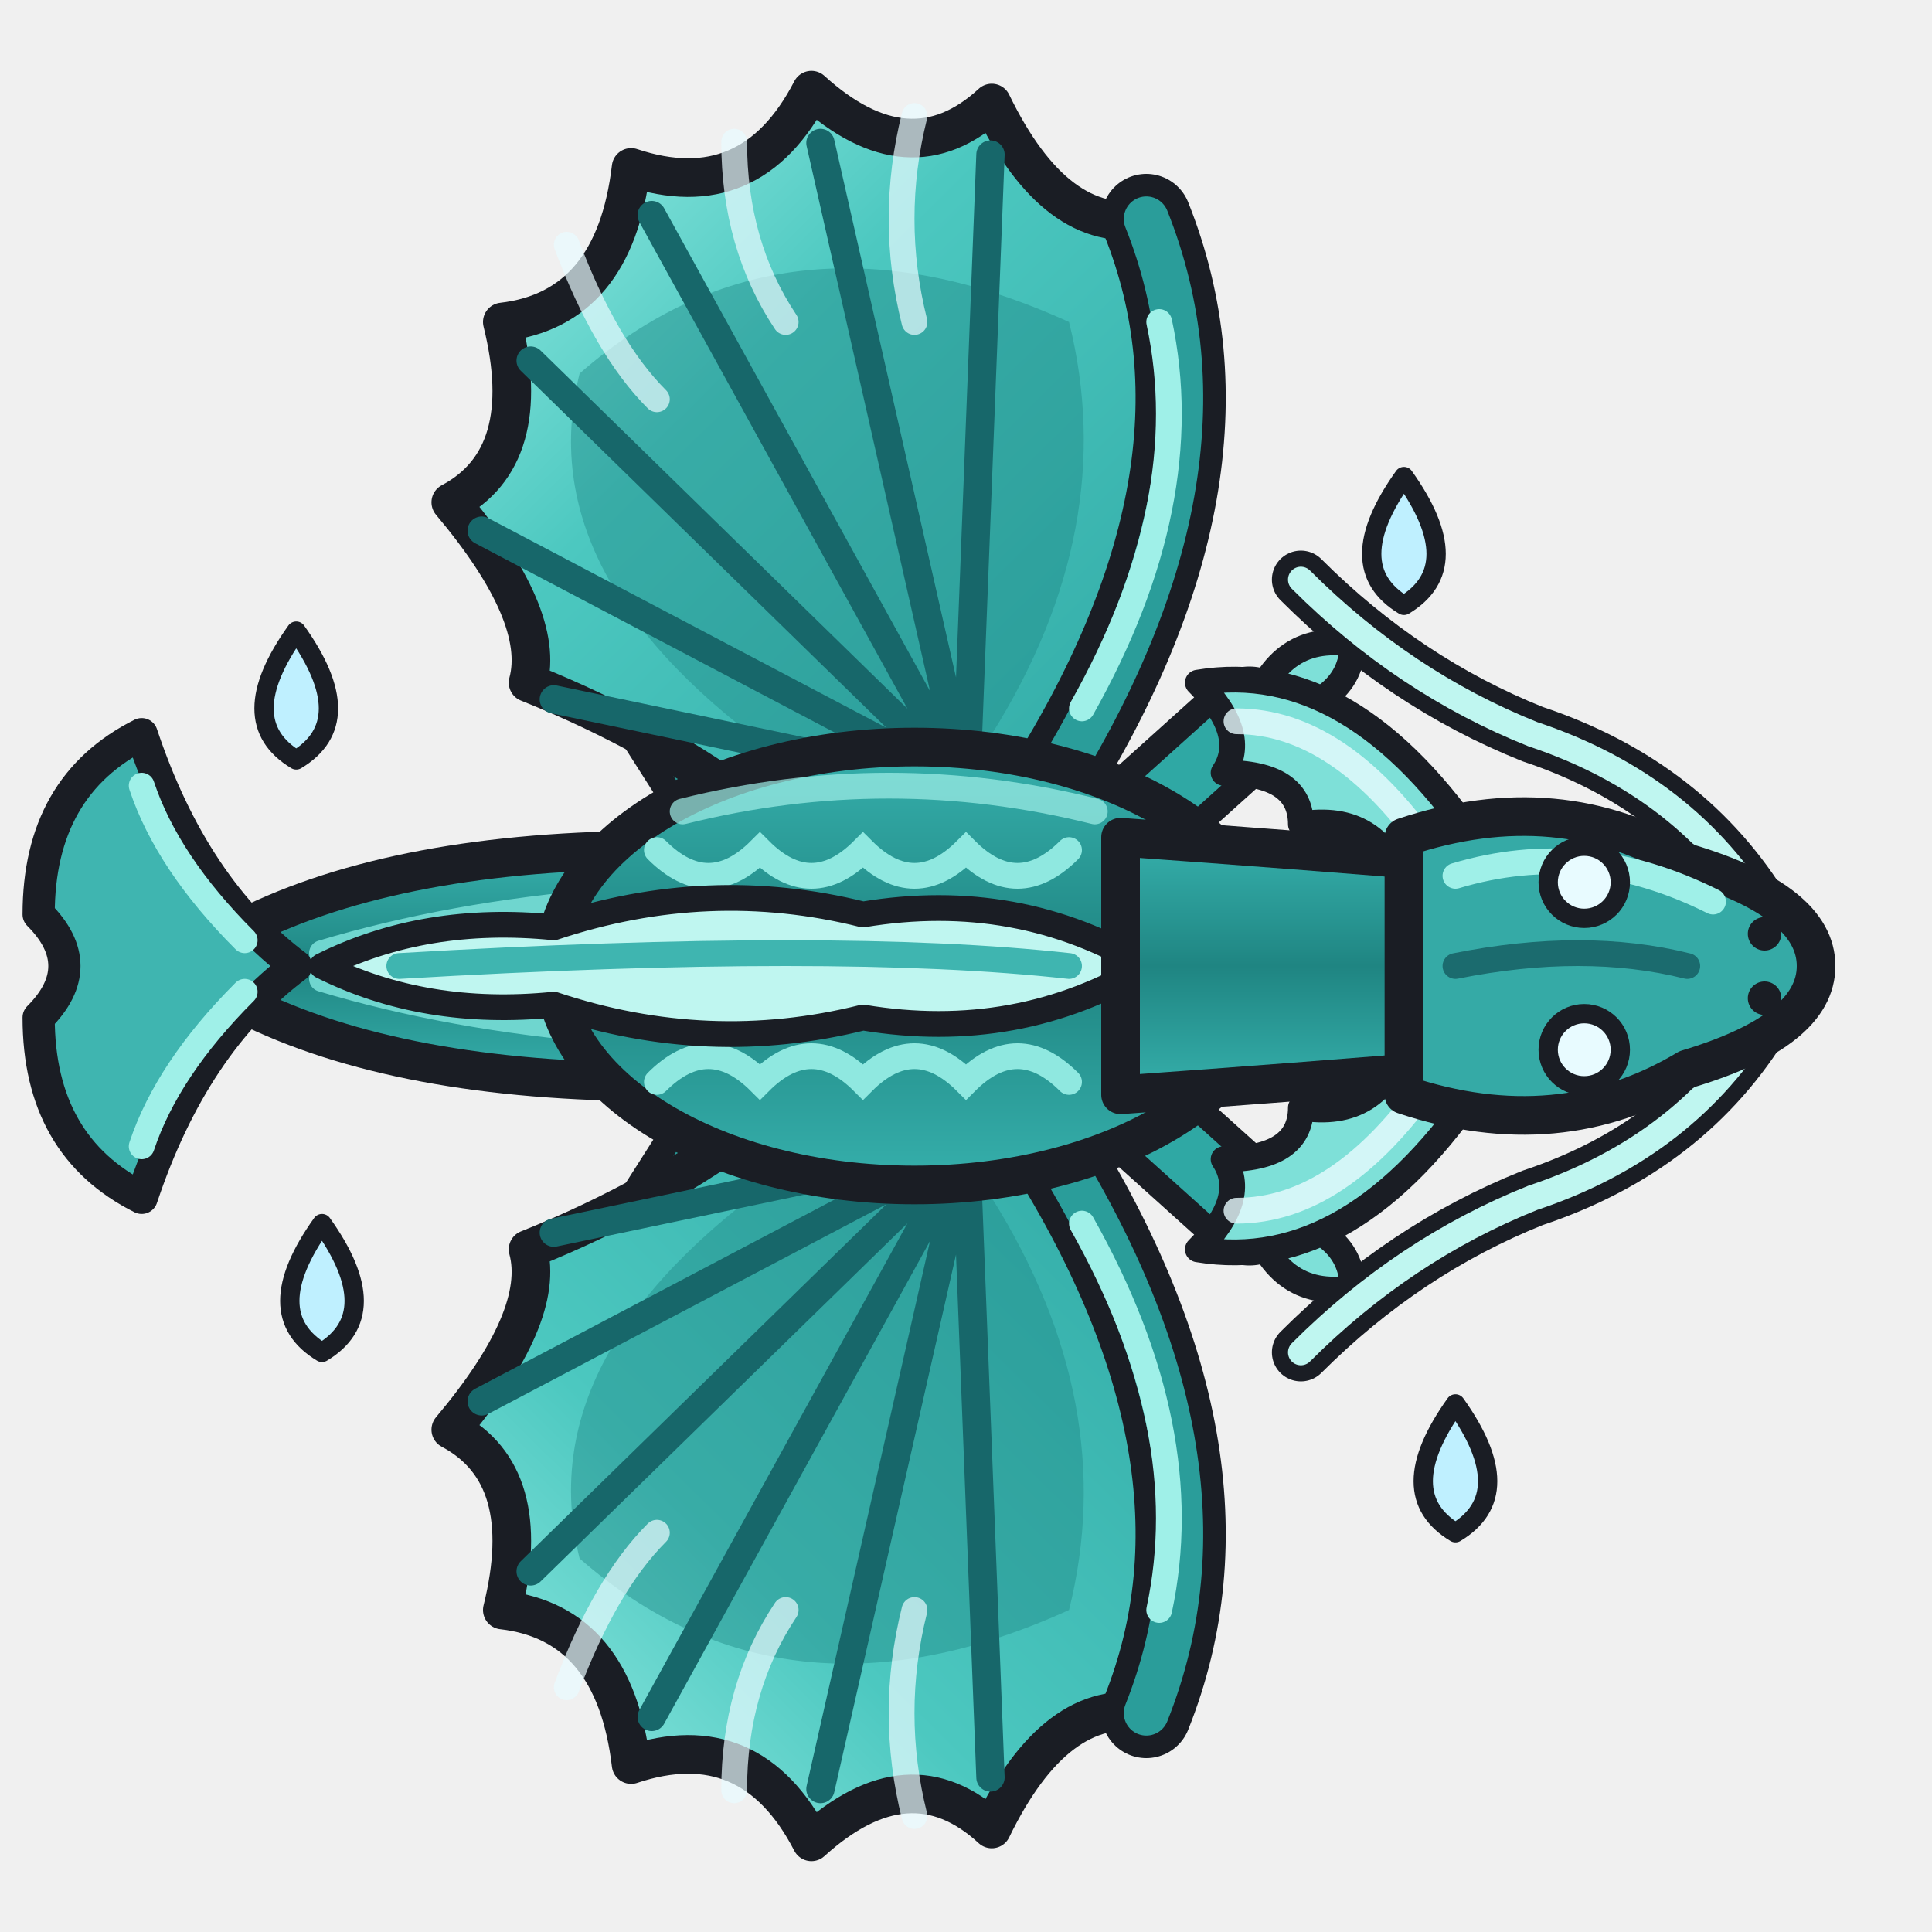
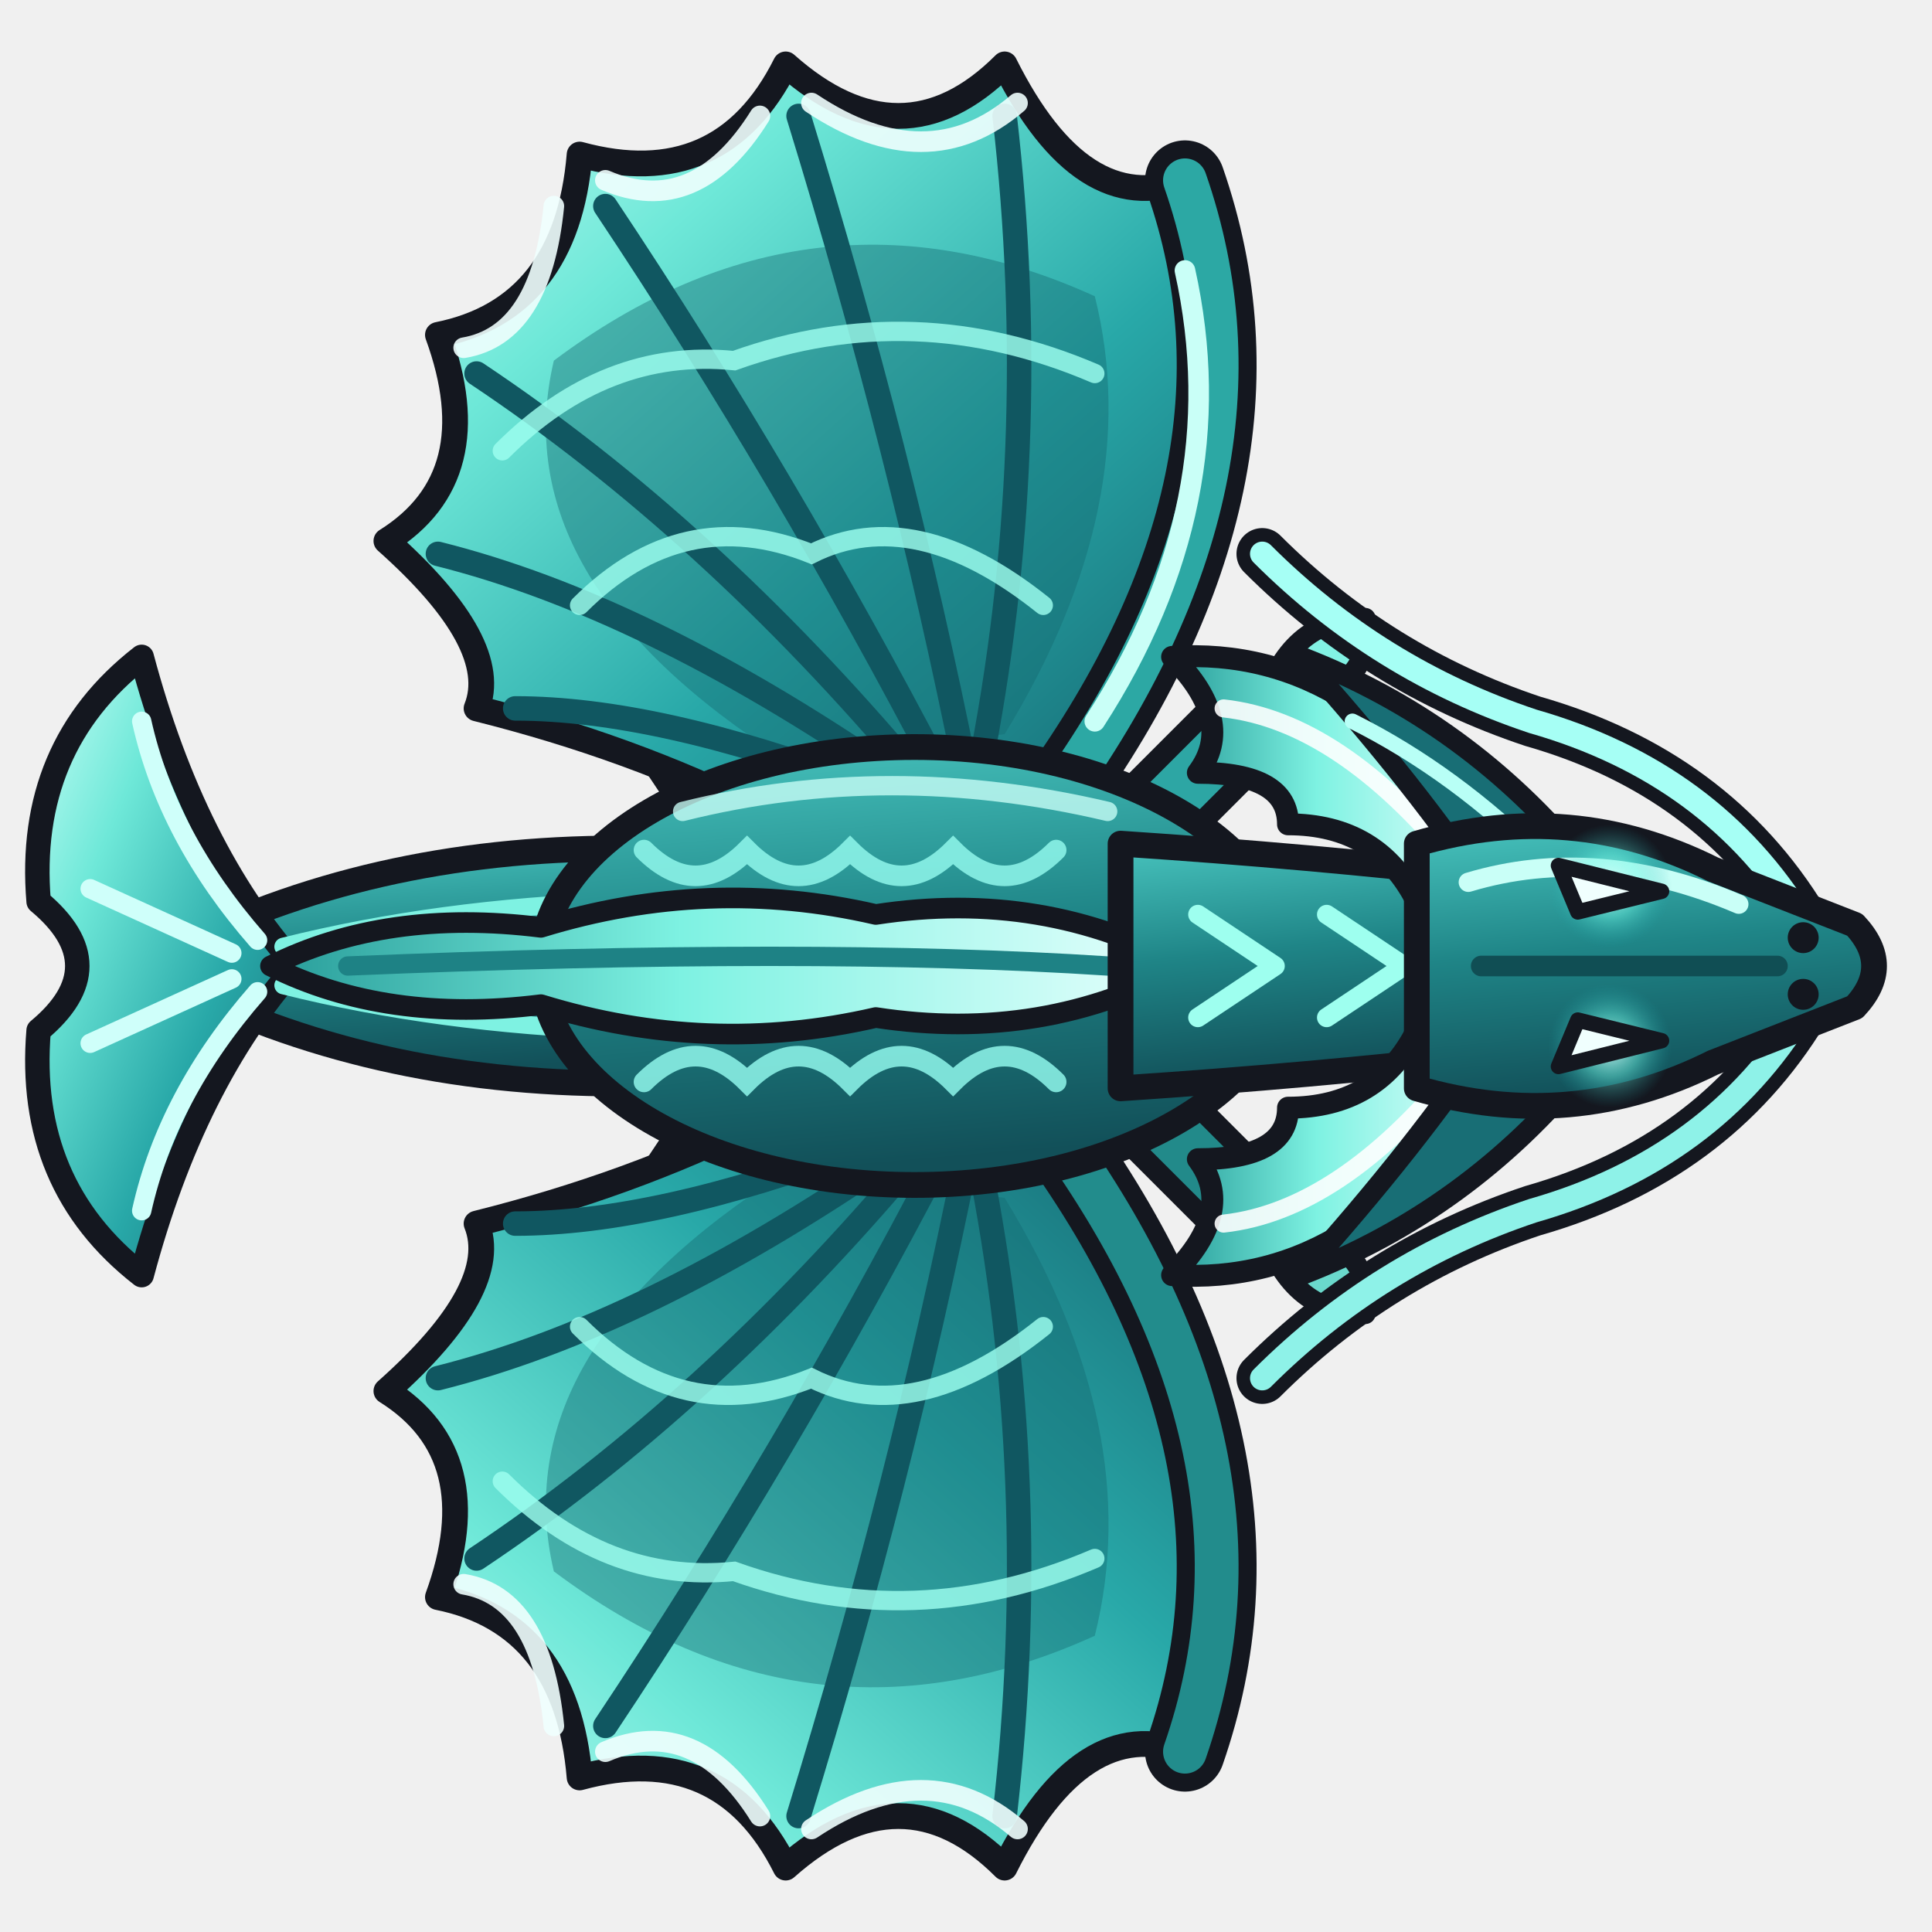
<svg xmlns="http://www.w3.org/2000/svg" width="150" height="150" viewBox="0 0 150 150">
  <defs>
-     <linearGradient id="fin" x1="1" y1="1" x2="0" y2="0">
-       <stop offset="0" stop-color="#2fa8a4" />
-       <stop offset="0.6" stop-color="#4cc8c0" />
-       <stop offset="1" stop-color="#9ff0e8" />
+     <linearGradient id="od_fin" x1="1" y1="1" x2="0" y2="0">
+       <stop offset="0" stop-color="#14636e" />
+       <stop offset="0.38" stop-color="#28a8a8" />
+       <stop offset="0.72" stop-color="#6ee8d8" />
+       <stop offset="1" stop-color="#c9fff7" />
    </linearGradient>
-     <linearGradient id="hide" x1="0" y1="0" x2="0" y2="1">
-       <stop offset="0" stop-color="#36b0ac" />
-       <stop offset="0.5" stop-color="#1f8582" />
-       <stop offset="1" stop-color="#36b0ac" />
+     <linearGradient id="od_hide" x1="0" y1="0" x2="0.15" y2="1">
+       <stop offset="0" stop-color="#48c4be" />
+       <stop offset="0.48" stop-color="#1f8587" />
+       <stop offset="1" stop-color="#125059" />
    </linearGradient>
+     <linearGradient id="od_crest" x1="1" y1="0" x2="0" y2="0">
+       <stop offset="0" stop-color="#e8fffd" />
+       <stop offset="0.55" stop-color="#7ef2e2" />
+       <stop offset="1" stop-color="#279c99" />
+     </linearGradient>
+     <radialGradient id="od_glow">
+       <stop offset="0" stop-color="#eafffd" stop-opacity="0.9" />
+       <stop offset="0.5" stop-color="#6ef5e3" stop-opacity="0.45" />
+       <stop offset="1" stop-color="#1ca3a8" stop-opacity="0" />
+     </radialGradient>
  </defs>
  <g transform="translate(75 75)">
-     <path d="M -24 -9 Q -44 -9 -56 -3 L -56 3 Q -44 9 -24 9 Z" fill="url(#hide)" stroke="#1a1d24" stroke-width="3" stroke-linejoin="round" />
-     <path d="M -52 0 Q -60 -6 -64 -18 Q -72 -14 -72 -4 Q -68 0 -72 4 Q -72 14 -64 18 Q -60 6 -52 0 Z" fill="#3fb5b0" stroke="#1a1d24" stroke-width="2.5" stroke-linejoin="round" />
-     <path d="M -56 -2 Q -62 -8 -64 -14 M -56 2 Q -62 8 -64 14" fill="none" stroke="#9ff0e8" stroke-width="2" stroke-linecap="round" />
-     <path d="M -28 -5 Q -40 -4 -50 -1 M -28 5 Q -40 4 -50 1" fill="none" stroke="#6fd6cf" stroke-width="2" stroke-linecap="round" />
-     <path d="M -18 -12 L -25 -23" stroke="#1a1d24" stroke-width="9" stroke-linecap="round" />
-     <path d="M -18 -12 L -25 -23" stroke="#2a9d9a" stroke-width="5" stroke-linecap="round" />
-     <path d="M -25 -23 Q -33 -26 -32 -31 Q -26 -30 -25 -23 Z" fill="#7ee0d8" stroke="#1a1d24" stroke-width="2" stroke-linejoin="round" />
+     <path d="M -22 -9 Q -42 -10 -58 -3 L -58 3 Q -42 10 -22 9 Z" fill="url(#od_hide)" stroke="#14171f" stroke-width="2" stroke-linejoin="round" />
+     <path d="M -52 0 Q -60 -9 -64 -24 Q -73 -17 -72 -5 Q -66 0 -72 5 Q -73 17 -64 24 Q -60 9 -52 0 Z" fill="url(#od_fin)" stroke="#14171f" stroke-width="1.9" stroke-linejoin="round" />
+     <path d="M -55 -2 Q -62 -10 -64 -19 M -55 2 Q -62 10 -64 19 M -57 -1 L -68 -6 M -57 1 L -68 6" fill="none" stroke="#cffffa" stroke-width="1.5" stroke-linecap="round" />
+     <path d="M -27 -5 Q -41 -4.5 -53 -1.5 M -27 5 Q -41 4.5 -53 1.5" fill="none" stroke="#7ef2e2" stroke-width="1.4" stroke-linecap="round" />
+     <g>
+       <path d="M -18 -12 L -26 -24" stroke="#14171f" stroke-width="8" stroke-linecap="round" />
+       <path d="M -18 -12 L -26 -24" stroke="#259696" stroke-width="4.6" stroke-linecap="round" />
+       <path d="M -26 -24 Q -36 -27 -34 -33 Q -27 -32 -25 -24 Z" fill="#82f2e4" stroke="#14171f" stroke-width="1.6" stroke-linejoin="round" />
+     </g>
    <g transform="scale(1 -1)">
-       <path d="M -18 -12 L -25 -23" stroke="#1a1d24" stroke-width="9" stroke-linecap="round" />
-       <path d="M -18 -12 L -25 -23" stroke="#2a9d9a" stroke-width="5" stroke-linecap="round" />
-       <path d="M -25 -23 Q -33 -26 -32 -31 Q -26 -30 -25 -23 Z" fill="#7ee0d8" stroke="#1a1d24" stroke-width="2" stroke-linejoin="round" />
+       <path d="M -18 -12 L -26 -24" stroke="#14171f" stroke-width="8" stroke-linecap="round" />
+       <path d="M -18 -12 L -26 -24" stroke="#1d7a7d" stroke-width="4.6" stroke-linecap="round" />
+       <path d="M -26 -24 Q -36 -27 -34 -33 Q -27 -32 -25 -24 Z" fill="#6ad9cc" stroke="#14171f" stroke-width="1.6" stroke-linejoin="round" />
    </g>
-     <path d="M 6 -13 Q 22 -38 14 -58 Q 7.0 -56.7 2 -67 Q -4.4 -61.1 -12 -68 Q -16.7 -58.9 -26 -62 Q -27.3 -51.0 -36 -50 Q -33.4 -39.5 -40 -36 Q -32.6 -27.2 -34 -22 Q -24 -18 -16 -12 Z" fill="url(#fin)" stroke="#1a1d24" stroke-width="3" stroke-linejoin="round" />
-     <path d="M 2 -18 Q 12 -34 8 -50 Q -14 -60 -30 -46 Q -34 -30 -14 -16 Z" fill="#1f8a88" opacity="0.45" />
-     <path d="M 0 -14 L 1.9 -63.0 M 0 -14 L -11.3 -63.9 M 0 -14 L -24.4 -58.3 M 0 -14 L -33.8 -47.0 M 0 -14 L -37.6 -33.8 M 0 -14 L -32.0 -20.7" fill="none" stroke="#17676a" stroke-width="2.2" stroke-linecap="round" />
-     <path d="M -4 -66 Q -6 -58 -4 -50 M -18 -64 Q -18 -56 -14 -50 M -31 -56 Q -28 -48 -24 -44" fill="none" stroke="#e8fbff" stroke-width="2" stroke-linecap="round" opacity="0.7" />
-     <path d="M 6 -13 Q 22 -38 14 -58" fill="none" stroke="#1a1d24" stroke-width="7" stroke-linecap="round" />
-     <path d="M 6 -13 Q 22 -38 14 -58" fill="none" stroke="#2a9d9a" stroke-width="3.5" stroke-linecap="round" />
-     <path d="M 9 -20 Q 18 -36 15 -50" fill="none" stroke="#9ff0e8" stroke-width="2" stroke-linecap="round" />
+     <g>
+       <path d="M 7 -13 Q 25 -38 17 -61 Q 9 -58 3 -70 Q -5 -62 -14 -70 Q -19 -60 -30 -63 Q -31 -51 -41 -49 Q -37 -38 -45 -33 Q -36 -25 -38 -20 Q -26 -17 -16 -12 Z" fill="url(#od_fin)" stroke="#14171f" stroke-width="2" stroke-linejoin="round" />
+       <path d="M 3 -18 Q 14 -36 10 -52 Q -12 -62 -32 -47 Q -36 -30 -14 -16 Z" fill="#126870" opacity="0.42" />
+       <path d="M 1 -15 Q 6 -40 3 -66 M 0 -15 Q -5 -40 -13 -66 M -2 -15 Q -14 -38 -28 -59 M -4 -15 Q -20 -34 -38 -46 M -6 -15 Q -25 -28 -41 -32 M -8 -14 Q -24 -20 -35 -20" fill="none" stroke="#105761" stroke-width="1.9" stroke-linecap="round" />
+       <path d="M 6 -28 Q -4 -36 -12 -32 Q -22 -36 -30 -28 M 10 -46 Q -4 -52 -18 -47 Q -28 -48 -36 -40" fill="none" stroke="#9effef" stroke-width="1.5" stroke-linecap="round" opacity="0.82" />
+       <path d="M 4 -67 Q -3 -61 -12 -67 M -16 -66 Q -21 -58 -28 -61 M -32 -59 Q -33 -49 -39 -48" fill="none" stroke="#f0fffe" stroke-width="1.6" stroke-linecap="round" opacity="0.9" />
+       <path d="M 7 -13 Q 25 -38 17 -61" fill="none" stroke="#14171f" stroke-width="6.2" stroke-linecap="round" />
+       <path d="M 7 -13 Q 25 -38 17 -61" fill="none" stroke="#2ca8a4" stroke-width="3.4" stroke-linecap="round" />
+       <path d="M 10 -19 Q 21 -36 17 -54" fill="none" stroke="#c9fff7" stroke-width="1.6" stroke-linecap="round" />
+     </g>
    <g transform="scale(1 -1)">
-       <path d="M 6 -13 Q 22 -38 14 -58 Q 7.0 -56.7 2 -67 Q -4.4 -61.1 -12 -68 Q -16.7 -58.9 -26 -62 Q -27.3 -51.0 -36 -50 Q -33.4 -39.5 -40 -36 Q -32.6 -27.2 -34 -22 Q -24 -18 -16 -12 Z" fill="url(#fin)" stroke="#1a1d24" stroke-width="3" stroke-linejoin="round" />
-       <path d="M 2 -18 Q 12 -34 8 -50 Q -14 -60 -30 -46 Q -34 -30 -14 -16 Z" fill="#1f8a88" opacity="0.45" />
-       <path d="M 0 -14 L 1.9 -63.0 M 0 -14 L -11.3 -63.9 M 0 -14 L -24.4 -58.3 M 0 -14 L -33.8 -47.0 M 0 -14 L -37.6 -33.8 M 0 -14 L -32.0 -20.7" fill="none" stroke="#17676a" stroke-width="2.2" stroke-linecap="round" />
-       <path d="M -4 -66 Q -6 -58 -4 -50 M -18 -64 Q -18 -56 -14 -50 M -31 -56 Q -28 -48 -24 -44" fill="none" stroke="#e8fbff" stroke-width="2" stroke-linecap="round" opacity="0.7" />
-       <path d="M 6 -13 Q 22 -38 14 -58" fill="none" stroke="#1a1d24" stroke-width="7" stroke-linecap="round" />
-       <path d="M 6 -13 Q 22 -38 14 -58" fill="none" stroke="#2a9d9a" stroke-width="3.5" stroke-linecap="round" />
-       <path d="M 9 -20 Q 18 -36 15 -50" fill="none" stroke="#9ff0e8" stroke-width="2" stroke-linecap="round" />
+       <path d="M 7 -13 Q 25 -38 17 -61 Q 9 -58 3 -70 Q -5 -62 -14 -70 Q -19 -60 -30 -63 Q -31 -51 -41 -49 Q -37 -38 -45 -33 Q -36 -25 -38 -20 Q -26 -17 -16 -12 Z" fill="url(#od_fin)" stroke="#14171f" stroke-width="2" stroke-linejoin="round" />
+       <path d="M 3 -18 Q 14 -36 10 -52 Q -12 -62 -32 -47 Q -36 -30 -14 -16 Z" fill="#126870" opacity="0.42" />
+       <path d="M 1 -15 Q 6 -40 3 -66 M 0 -15 Q -5 -40 -13 -66 M -2 -15 Q -14 -38 -28 -59 M -4 -15 Q -20 -34 -38 -46 M -6 -15 Q -25 -28 -41 -32 M -8 -14 Q -24 -20 -35 -20" fill="none" stroke="#105761" stroke-width="1.9" stroke-linecap="round" />
+       <path d="M 6 -28 Q -4 -36 -12 -32 Q -22 -36 -30 -28 M 10 -46 Q -4 -52 -18 -47 Q -28 -48 -36 -40" fill="none" stroke="#9effef" stroke-width="1.5" stroke-linecap="round" opacity="0.82" />
+       <path d="M 4 -67 Q -3 -61 -12 -67 M -16 -66 Q -21 -58 -28 -61 M -32 -59 Q -33 -49 -39 -48" fill="none" stroke="#f0fffe" stroke-width="1.6" stroke-linecap="round" opacity="0.9" />
+       <path d="M 7 -13 Q 25 -38 17 -61" fill="none" stroke="#14171f" stroke-width="6.2" stroke-linecap="round" />
+       <path d="M 7 -13 Q 25 -38 17 -61" fill="none" stroke="#228c8c" stroke-width="3.4" stroke-linecap="round" />
    </g>
-     <path d="M 12 -10 L 22 -19" stroke="#1a1d24" stroke-width="8.5" stroke-linecap="round" />
-     <path d="M 12 -10 L 22 -19" stroke="#2fa8a4" stroke-width="4.5" stroke-linecap="round" />
-     <path d="M 22 -19 Q 30 -20 30 -25 Q 24 -26 22 -19 Z" fill="#7ee0d8" stroke="#1a1d24" stroke-width="2" stroke-linejoin="round" />
+     <g>
+       <path d="M 13 -10 L 23 -20" stroke="#14171f" stroke-width="7.5" stroke-linecap="round" />
+       <path d="M 13 -10 L 23 -20" stroke="#2da6a4" stroke-width="4.2" stroke-linecap="round" />
+       <path d="M 23 -20 Q 32 -21 31 -27 Q 25 -27 23 -20 Z" fill="#82f2e4" stroke="#14171f" stroke-width="1.6" stroke-linejoin="round" />
+     </g>
    <g transform="scale(1 -1)">
-       <path d="M 12 -10 L 22 -19" stroke="#1a1d24" stroke-width="8.5" stroke-linecap="round" />
-       <path d="M 12 -10 L 22 -19" stroke="#2fa8a4" stroke-width="4.5" stroke-linecap="round" />
-       <path d="M 22 -19 Q 30 -20 30 -25 Q 24 -26 22 -19 Z" fill="#7ee0d8" stroke="#1a1d24" stroke-width="2" stroke-linejoin="round" />
+       <path d="M 13 -10 L 23 -20" stroke="#14171f" stroke-width="7.5" stroke-linecap="round" />
+       <path d="M 13 -10 L 23 -20" stroke="#228a8a" stroke-width="4.2" stroke-linecap="round" />
+       <path d="M 23 -20 Q 32 -21 31 -27 Q 25 -27 23 -20 Z" fill="#6ad9cc" stroke="#14171f" stroke-width="1.6" stroke-linejoin="round" />
    </g>
-     <ellipse cx="-4" cy="0" rx="28" ry="17" fill="url(#hide)" stroke="#1a1d24" stroke-width="3" />
-     <path d="M -24 -9 Q -20 -5 -16 -9 Q -12 -5 -8 -9 Q -4 -5 0 -9 Q 4 -5 8 -9 M -24 9 Q -20 5 -16 9 Q -12 5 -8 9 Q -4 5 0 9 Q 4 5 8 9" stroke="#8fe8e0" stroke-width="2" stroke-linecap="round" fill="none" />
-     <path d="M -22 -12 Q -6 -16 10 -12" fill="none" stroke="#9ff0e8" stroke-width="2" stroke-linecap="round" opacity="0.7" />
-     <path d="M 14 0 Q 4 -6 -8 -4 Q -20 -7 -32 -3 Q -42 -4 -50 0 Q -42 4 -32 3 Q -20 7 -8 4 Q 4 6 14 0 Z" fill="#bff6f0" stroke="#1a1d24" stroke-width="2" stroke-linejoin="round" />
-     <path d="M 8 0 Q -10 -2 -44 0" fill="none" stroke="#3fb5b0" stroke-width="2" stroke-linecap="round" />
-     <path d="M 12 -10 Q 26 -9 38 -8 L 38 8 Q 26 9 12 10 Z" fill="url(#hide)" stroke="#1a1d24" stroke-width="3" stroke-linejoin="round" />
-     <path d="M 40 -9 Q 30 -24 18 -22 Q 22 -18 20 -15 Q 26 -15 26 -11 Q 32 -12 34 -6 Z" fill="#7ee0d8" stroke="#1a1d24" stroke-width="2" stroke-linejoin="round" />
-     <path d="M 36 -9 Q 29 -19 21 -19" fill="none" stroke="#e8fbff" stroke-width="2" stroke-linecap="round" opacity="0.8" />
-     <path d="M 62 -4 Q 56 -14 44 -18 Q 34 -22 26 -30" fill="none" stroke="#1a1d24" stroke-width="4.5" stroke-linecap="round" />
-     <path d="M 62 -4 Q 56 -14 44 -18 Q 34 -22 26 -30" fill="none" stroke="#bff6f0" stroke-width="2" stroke-linecap="round" />
+     <ellipse cx="-4" cy="0" rx="29" ry="17" fill="url(#od_hide)" stroke="#14171f" stroke-width="2" />
+     <path d="M -25 -9 Q -21 -5 -17 -9 Q -13 -5 -9 -9 Q -5 -5 -1 -9 Q 3 -5 7 -9 M -25 9 Q -21 5 -17 9 Q -13 5 -9 9 Q -5 5 -1 9 Q 3 5 7 9" stroke="#8ff7eb" stroke-width="1.6" stroke-linecap="round" fill="none" opacity="0.85" />
+     <path d="M -22 -12 Q -6 -16 11 -12" fill="none" stroke="#c9fff7" stroke-width="1.5" stroke-linecap="round" opacity="0.78" />
+     <path d="M 17 0 Q 6 -6 -7 -4 Q -20 -7 -33 -3 Q -45 -4.5 -54 0 Q -45 4.5 -33 3 Q -20 7 -7 4 Q 6 6 17 0 Z" fill="url(#od_crest)" stroke="#14171f" stroke-width="1.6" stroke-linejoin="round" />
+     <path d="M 11 0 Q -12 -1.5 -48 0" fill="none" stroke="#1e8285" stroke-width="1.5" stroke-linecap="round" />
+     <path d="M 12 -9.5 Q 27 -8.5 40 -7 L 40 7 Q 27 8.5 12 9.5 Z" fill="url(#od_hide)" stroke="#14171f" stroke-width="2" stroke-linejoin="round" />
+     <path d="M 18 -4 L 24 0 L 18 4 M 28 -4 L 34 0 L 28 4" fill="none" stroke="#9effef" stroke-width="1.5" stroke-linecap="round" stroke-linejoin="round" />
+     <g>
+       <path d="M 41 -8 Q 31 -25 16 -24 Q 21 -19 18 -15 Q 25 -15 25 -11 Q 32 -11 35 -5 Z" fill="url(#od_crest)" stroke="#14171f" stroke-width="1.7" stroke-linejoin="round" />
+       <path d="M 38 -8 Q 29 -19 20 -20" fill="none" stroke="#ffffff" stroke-width="1.4" stroke-linecap="round" opacity="0.88" />
+       <path d="M 48 -8 Q 39 -19 26 -24 Q 35 -14 41 -5 Z" fill="#186e75" stroke="#14171f" stroke-width="1.6" stroke-linejoin="round" />
+       <path d="M 45 -8 Q 38 -15 30 -19" fill="none" stroke="#b8fff6" stroke-width="1.2" stroke-linecap="round" />
+       <path d="M 65 -3.5 Q 58 -15 44 -19 Q 32 -23 23 -32" fill="none" stroke="#14171f" stroke-width="4" stroke-linecap="round" />
+       <path d="M 65 -3.5 Q 58 -15 44 -19 Q 32 -23 23 -32" fill="none" stroke="#a6fff5" stroke-width="1.9" stroke-linecap="round" />
+     </g>
    <g transform="scale(1 -1)">
-       <path d="M 40 -9 Q 30 -24 18 -22 Q 22 -18 20 -15 Q 26 -15 26 -11 Q 32 -12 34 -6 Z" fill="#7ee0d8" stroke="#1a1d24" stroke-width="2" stroke-linejoin="round" />
-       <path d="M 36 -9 Q 29 -19 21 -19" fill="none" stroke="#e8fbff" stroke-width="2" stroke-linecap="round" opacity="0.8" />
-       <path d="M 62 -4 Q 56 -14 44 -18 Q 34 -22 26 -30" fill="none" stroke="#1a1d24" stroke-width="4.5" stroke-linecap="round" />
-       <path d="M 62 -4 Q 56 -14 44 -18 Q 34 -22 26 -30" fill="none" stroke="#bff6f0" stroke-width="2" stroke-linecap="round" />
+       <path d="M 41 -8 Q 31 -25 16 -24 Q 21 -19 18 -15 Q 25 -15 25 -11 Q 32 -11 35 -5 Z" fill="url(#od_crest)" stroke="#14171f" stroke-width="1.7" stroke-linejoin="round" />
+       <path d="M 38 -8 Q 29 -19 20 -20" fill="none" stroke="#ffffff" stroke-width="1.4" stroke-linecap="round" opacity="0.88" />
+       <path d="M 48 -8 Q 39 -19 26 -24 Q 35 -14 41 -5 Z" fill="#186e75" stroke="#14171f" stroke-width="1.6" stroke-linejoin="round" />
+       <path d="M 65 -3.5 Q 58 -15 44 -19 Q 32 -23 23 -32" fill="none" stroke="#14171f" stroke-width="4" stroke-linecap="round" />
+       <path d="M 65 -3.5 Q 58 -15 44 -19 Q 32 -23 23 -32" fill="none" stroke="#8ef2e8" stroke-width="1.9" stroke-linecap="round" />
    </g>
-     <path d="M 34 -10 Q 46 -14 56 -8 Q 66 -5 66 0 Q 66 5 56 8 Q 46 14 34 10 Z" fill="#35aaa6" stroke="#1a1d24" stroke-width="3" stroke-linejoin="round" />
-     <path d="M 38 -7 Q 48 -10 58 -5" fill="none" stroke="#9ff0e8" stroke-width="2" stroke-linecap="round" />
-     <path d="M 38 0 Q 48 -2 56 0" fill="none" stroke="#1b6b6e" stroke-width="2" stroke-linecap="round" />
-     <circle cx="48" cy="-6.5" r="2.8" fill="#e8fbff" stroke="#1a1d24" stroke-width="1.5" />
-     <circle cx="48" cy="6.5" r="2.8" fill="#e8fbff" stroke="#1a1d24" stroke-width="1.5" />
-     <circle cx="62" cy="-2.5" r="1.3" fill="#1a1d24" />
-     <circle cx="62" cy="2.5" r="1.3" fill="#1a1d24" />
-     <g fill="#bff0ff" stroke="#1a1d24" stroke-width="1.5" stroke-linejoin="round">
-       <path d="M 34 -38 Q 39 -31 34 -28 Q 29 -31 34 -38 Z" />
-       <path d="M 38 34 Q 43 41 38 44 Q 33 41 38 34 Z" />
-       <path d="M -52 -26 Q -47 -19 -52 -16 Q -57 -19 -52 -26 Z" />
-       <path d="M -50 20 Q -45 27 -50 30 Q -55 27 -50 20 Z" />
-     </g>
+     <path d="M 35 -9.5 Q 47 -13 58 -7.5 L 69 -3.2 Q 72 0 69 3.2 L 58 7.5 Q 47 13 35 9.5 Z" fill="url(#od_hide)" stroke="#14171f" stroke-width="2" stroke-linejoin="round" />
+     <path d="M 39 -6.5 Q 49 -9.5 60 -4.8" fill="none" stroke="#c9fff7" stroke-width="1.5" stroke-linecap="round" />
+     <path d="M 40 0 L 63 0" fill="none" stroke="#104e54" stroke-width="1.6" stroke-linecap="round" />
+     <circle cx="50" cy="-6.2" r="4.8" fill="url(#od_glow)" />
+     <circle cx="50" cy="6.2" r="4.8" fill="url(#od_glow)" />
+     <path d="M 46 -7.8 L 54 -5.8 L 47.5 -4.2 Z M 46 7.8 L 54 5.8 L 47.5 4.2 Z" fill="#f0fffe" stroke="#14171f" stroke-width="1.2" stroke-linejoin="round" />
+     <circle cx="65" cy="-2.2" r="1.2" fill="#14171f" />
+     <circle cx="65" cy="2.2" r="1.2" fill="#14171f" />
  </g>
</svg>
